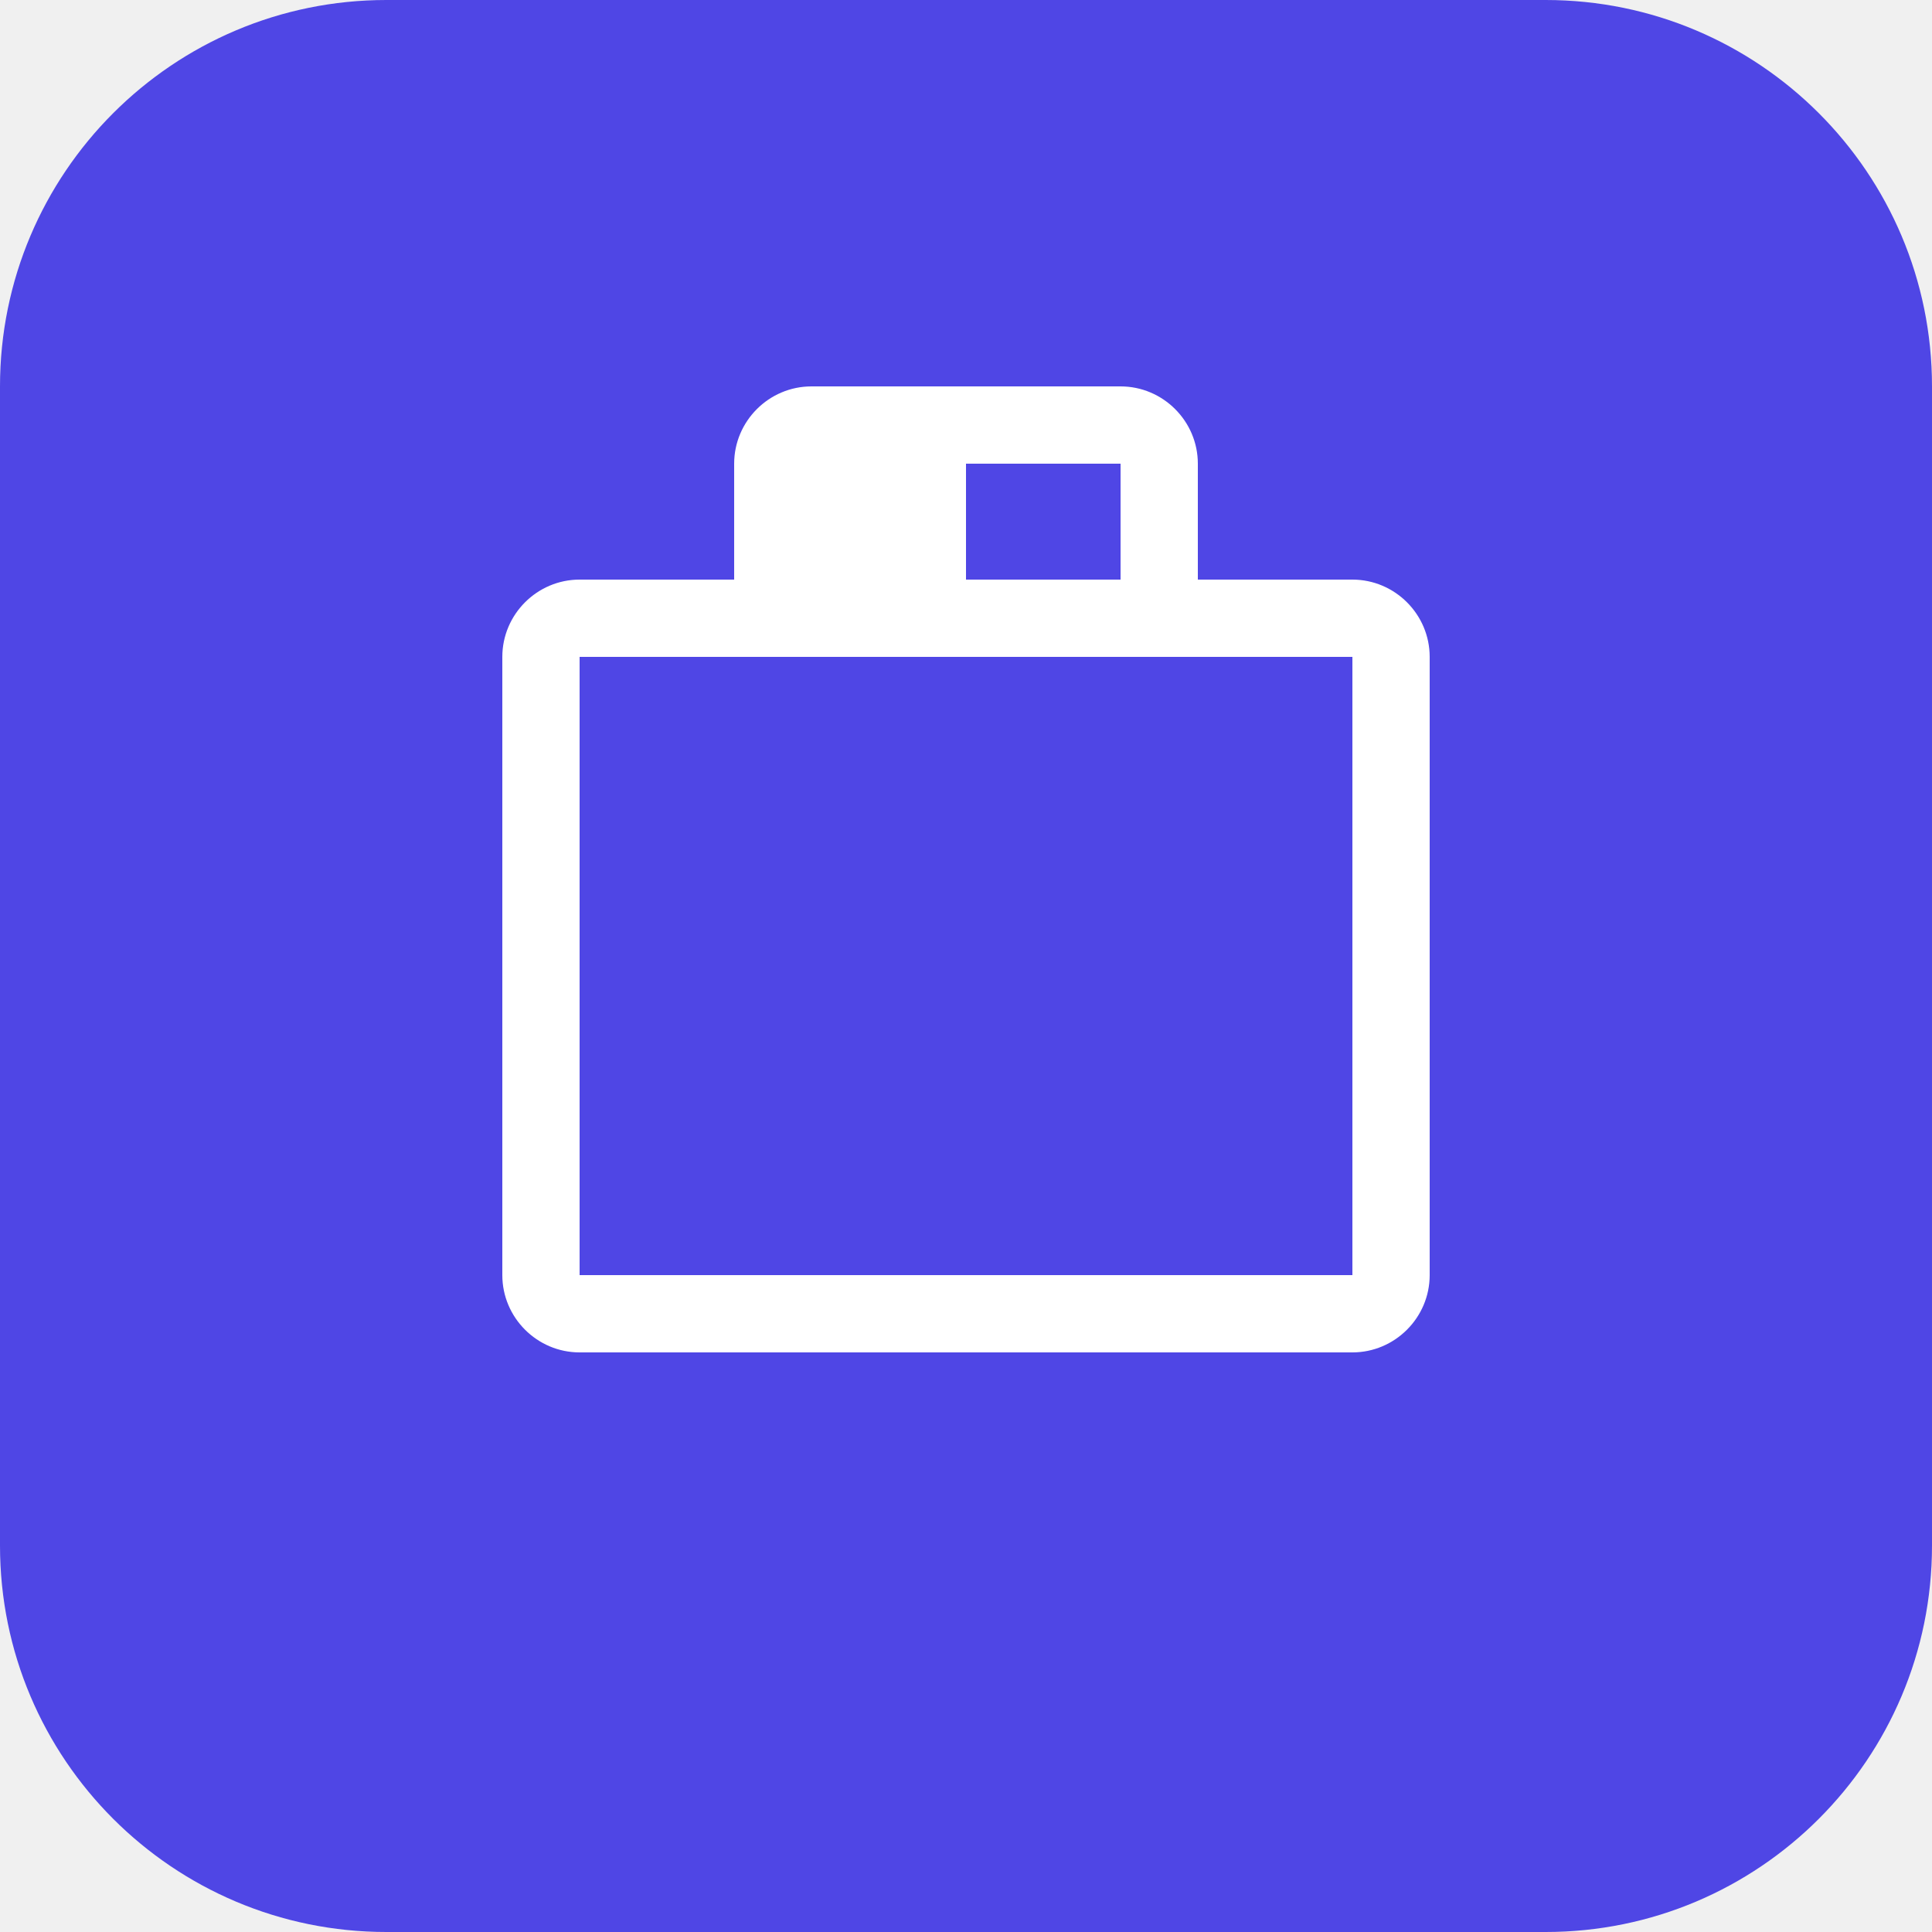
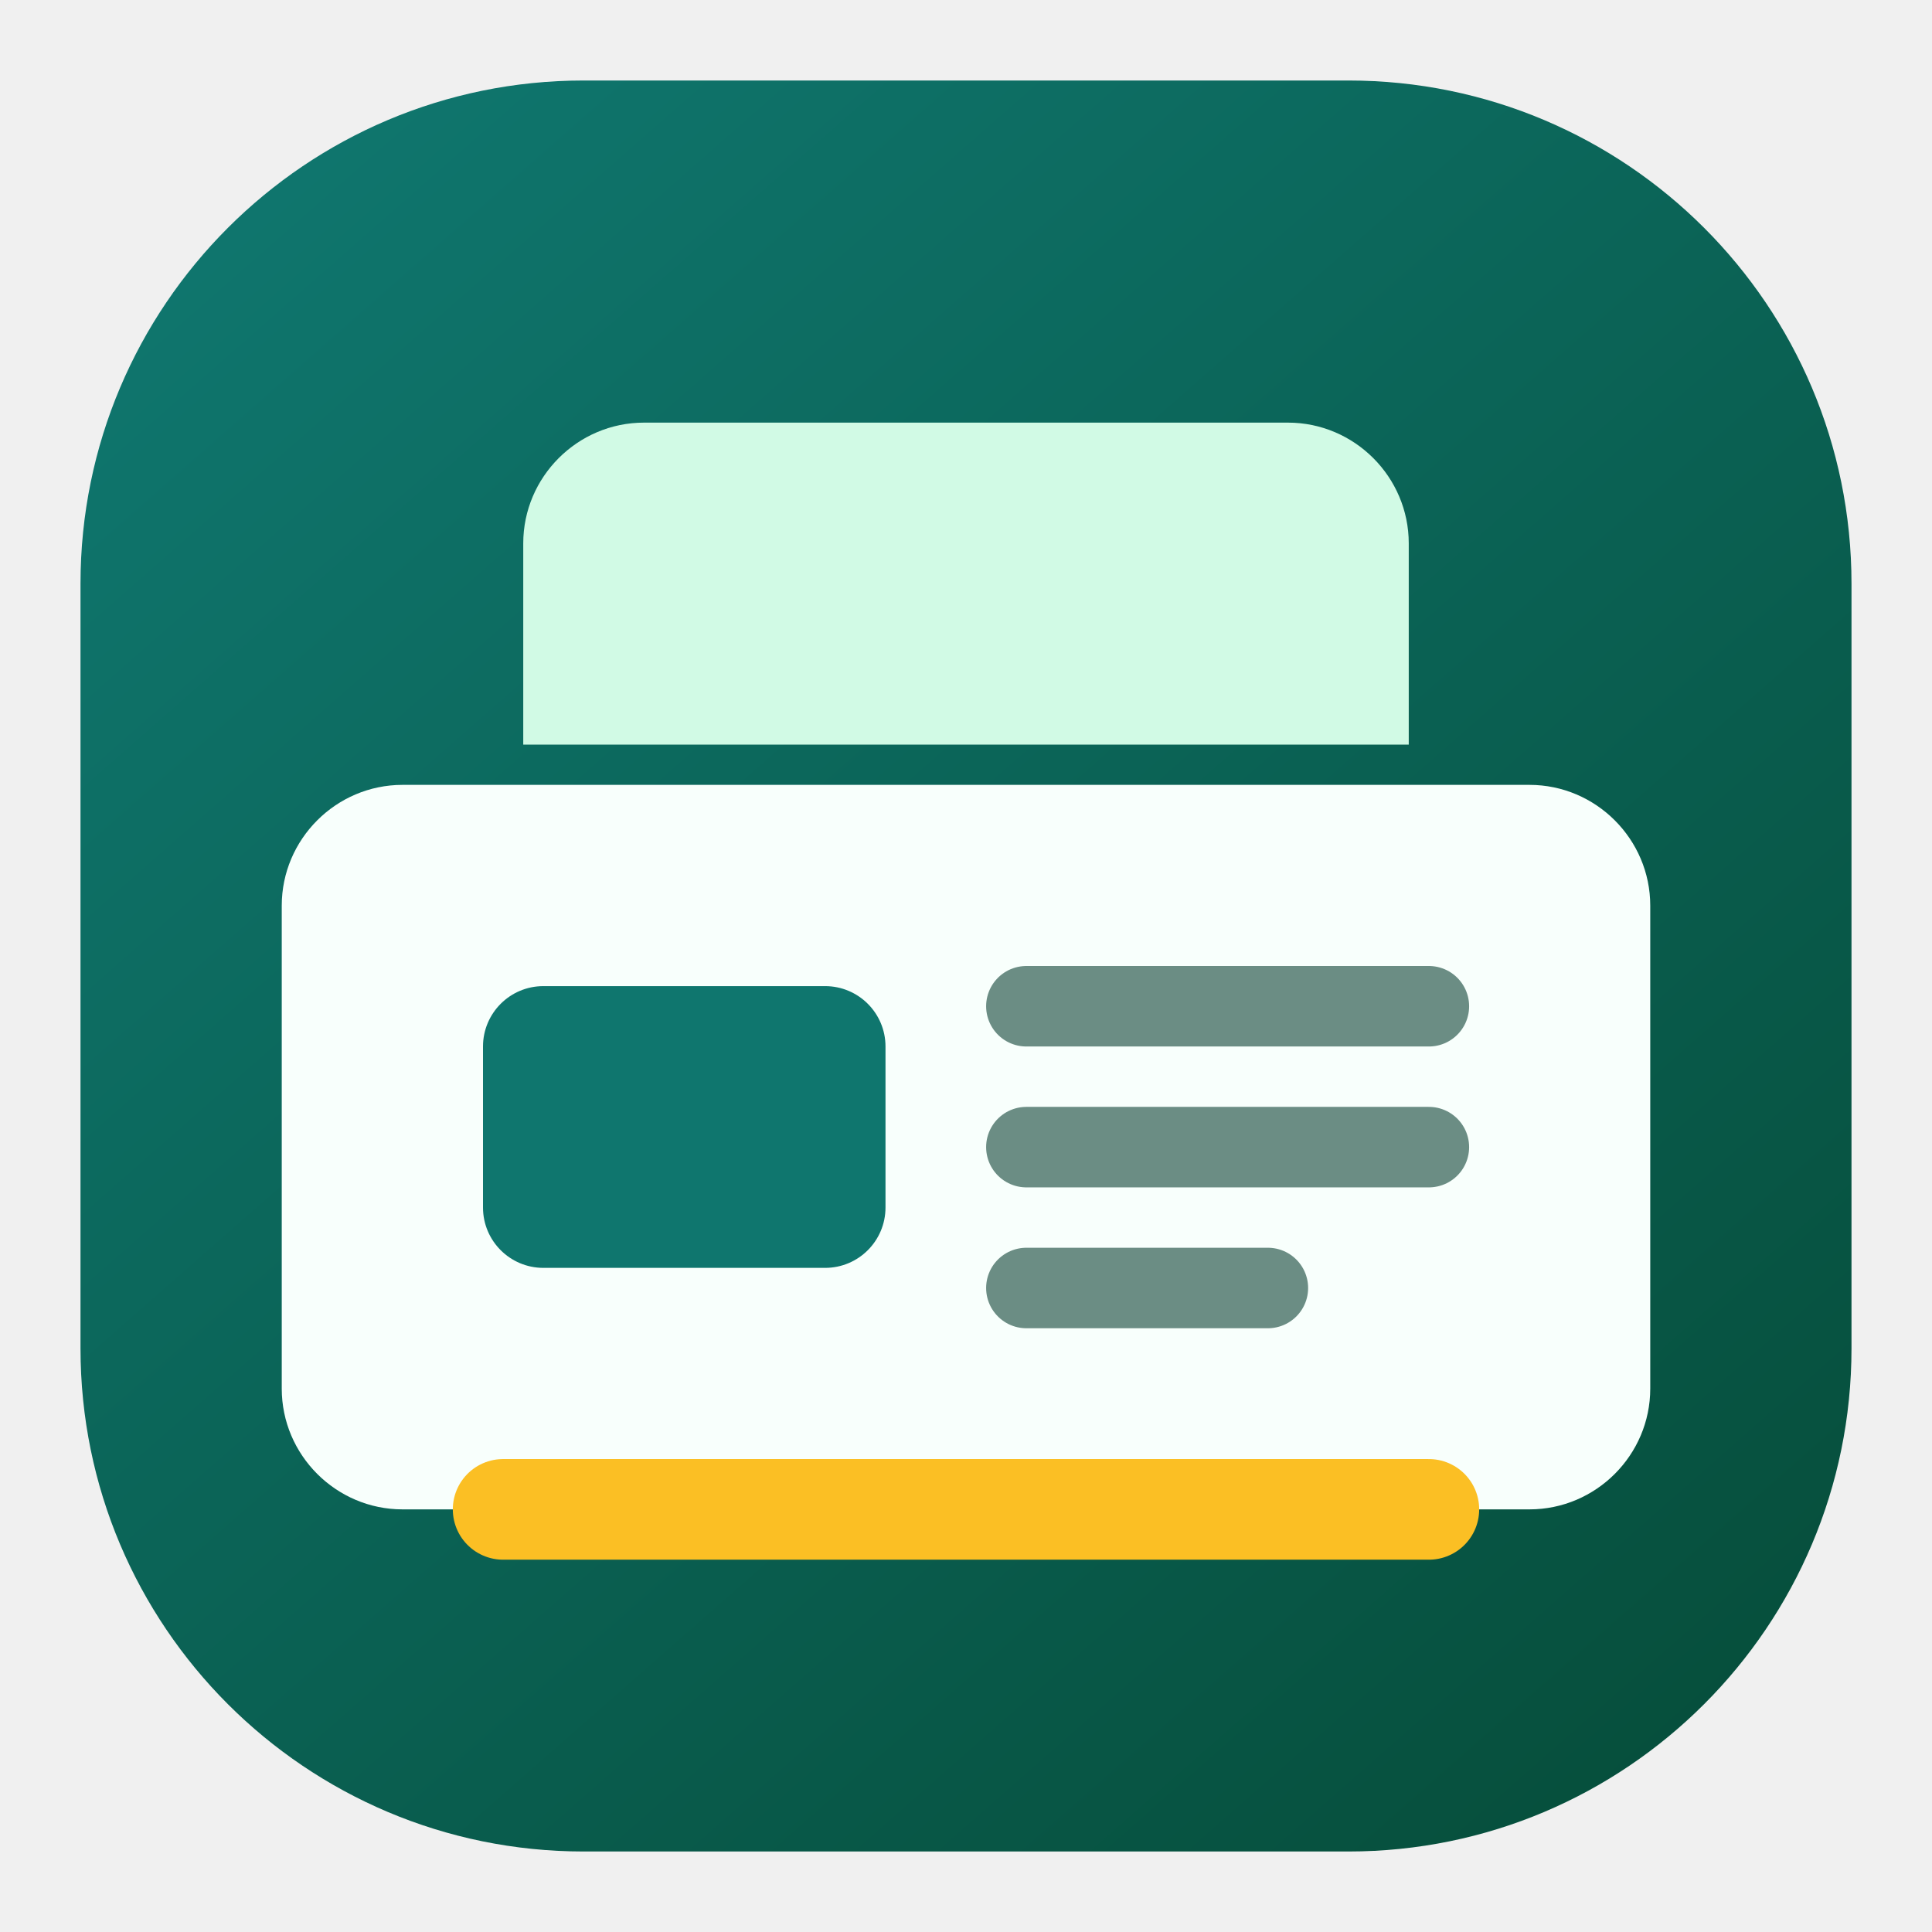
- <svg xmlns="http://www.w3.org/2000/svg" viewBox="0 0 100 100">
-   <rect width="100" height="100" fill="#4F46E5" rx="20" />
-   <path fill="white" d="M50 20h-8c-2.2 0-4 1.8-4 4v6h-8c-2.2 0-4 1.8-4 4v32c0 2.2 1.8 4 4 4h40c2.2 0 4-1.8 4-4V34c0-2.2-1.8-4-4-4h-8v-6c0-2.2-1.8-4-4-4h-8zm0 4h8v6h-8v-6zm20 10v32H30V34h40z" />
+ <svg xmlns="http://www.w3.org/2000/svg" viewBox="0 0 96 96" role="img" aria-label="POS">
+   <defs>
+     <linearGradient id="g" x1="12" y1="8" x2="84" y2="90" gradientUnits="userSpaceOnUse">
+       <stop stop-color="#0F766E" />
+       <stop offset="1" stop-color="#064E3B" />
+     </linearGradient>
+   </defs>
+   <rect x="4" y="4" width="88" height="88" rx="25" fill="url(#g)" />
+   <path d="M26 27c0-3.3 2.7-6 6-6h32c3.3 0 6 2.7 6 6v10H26V27Z" fill="#D1FAE5" />
+   <path d="M20 39h56c3.3 0 6 2.7 6 6v24c0 3.3-2.7 6-6 6H20c-3.3 0-6-2.7-6-6V45c0-3.3 2.7-6 6-6Z" fill="#F8FFFC" />
+   <rect x="24" y="49" width="20" height="14" rx="3" fill="#0F766E" />
+   <path d="M51 50h20M51 57h20M51 64h12" stroke="#6B8D84" stroke-width="4" stroke-linecap="round" />
+   <path d="M25 75h46" stroke="#FBBF24" stroke-width="5" stroke-linecap="round" />
</svg>
